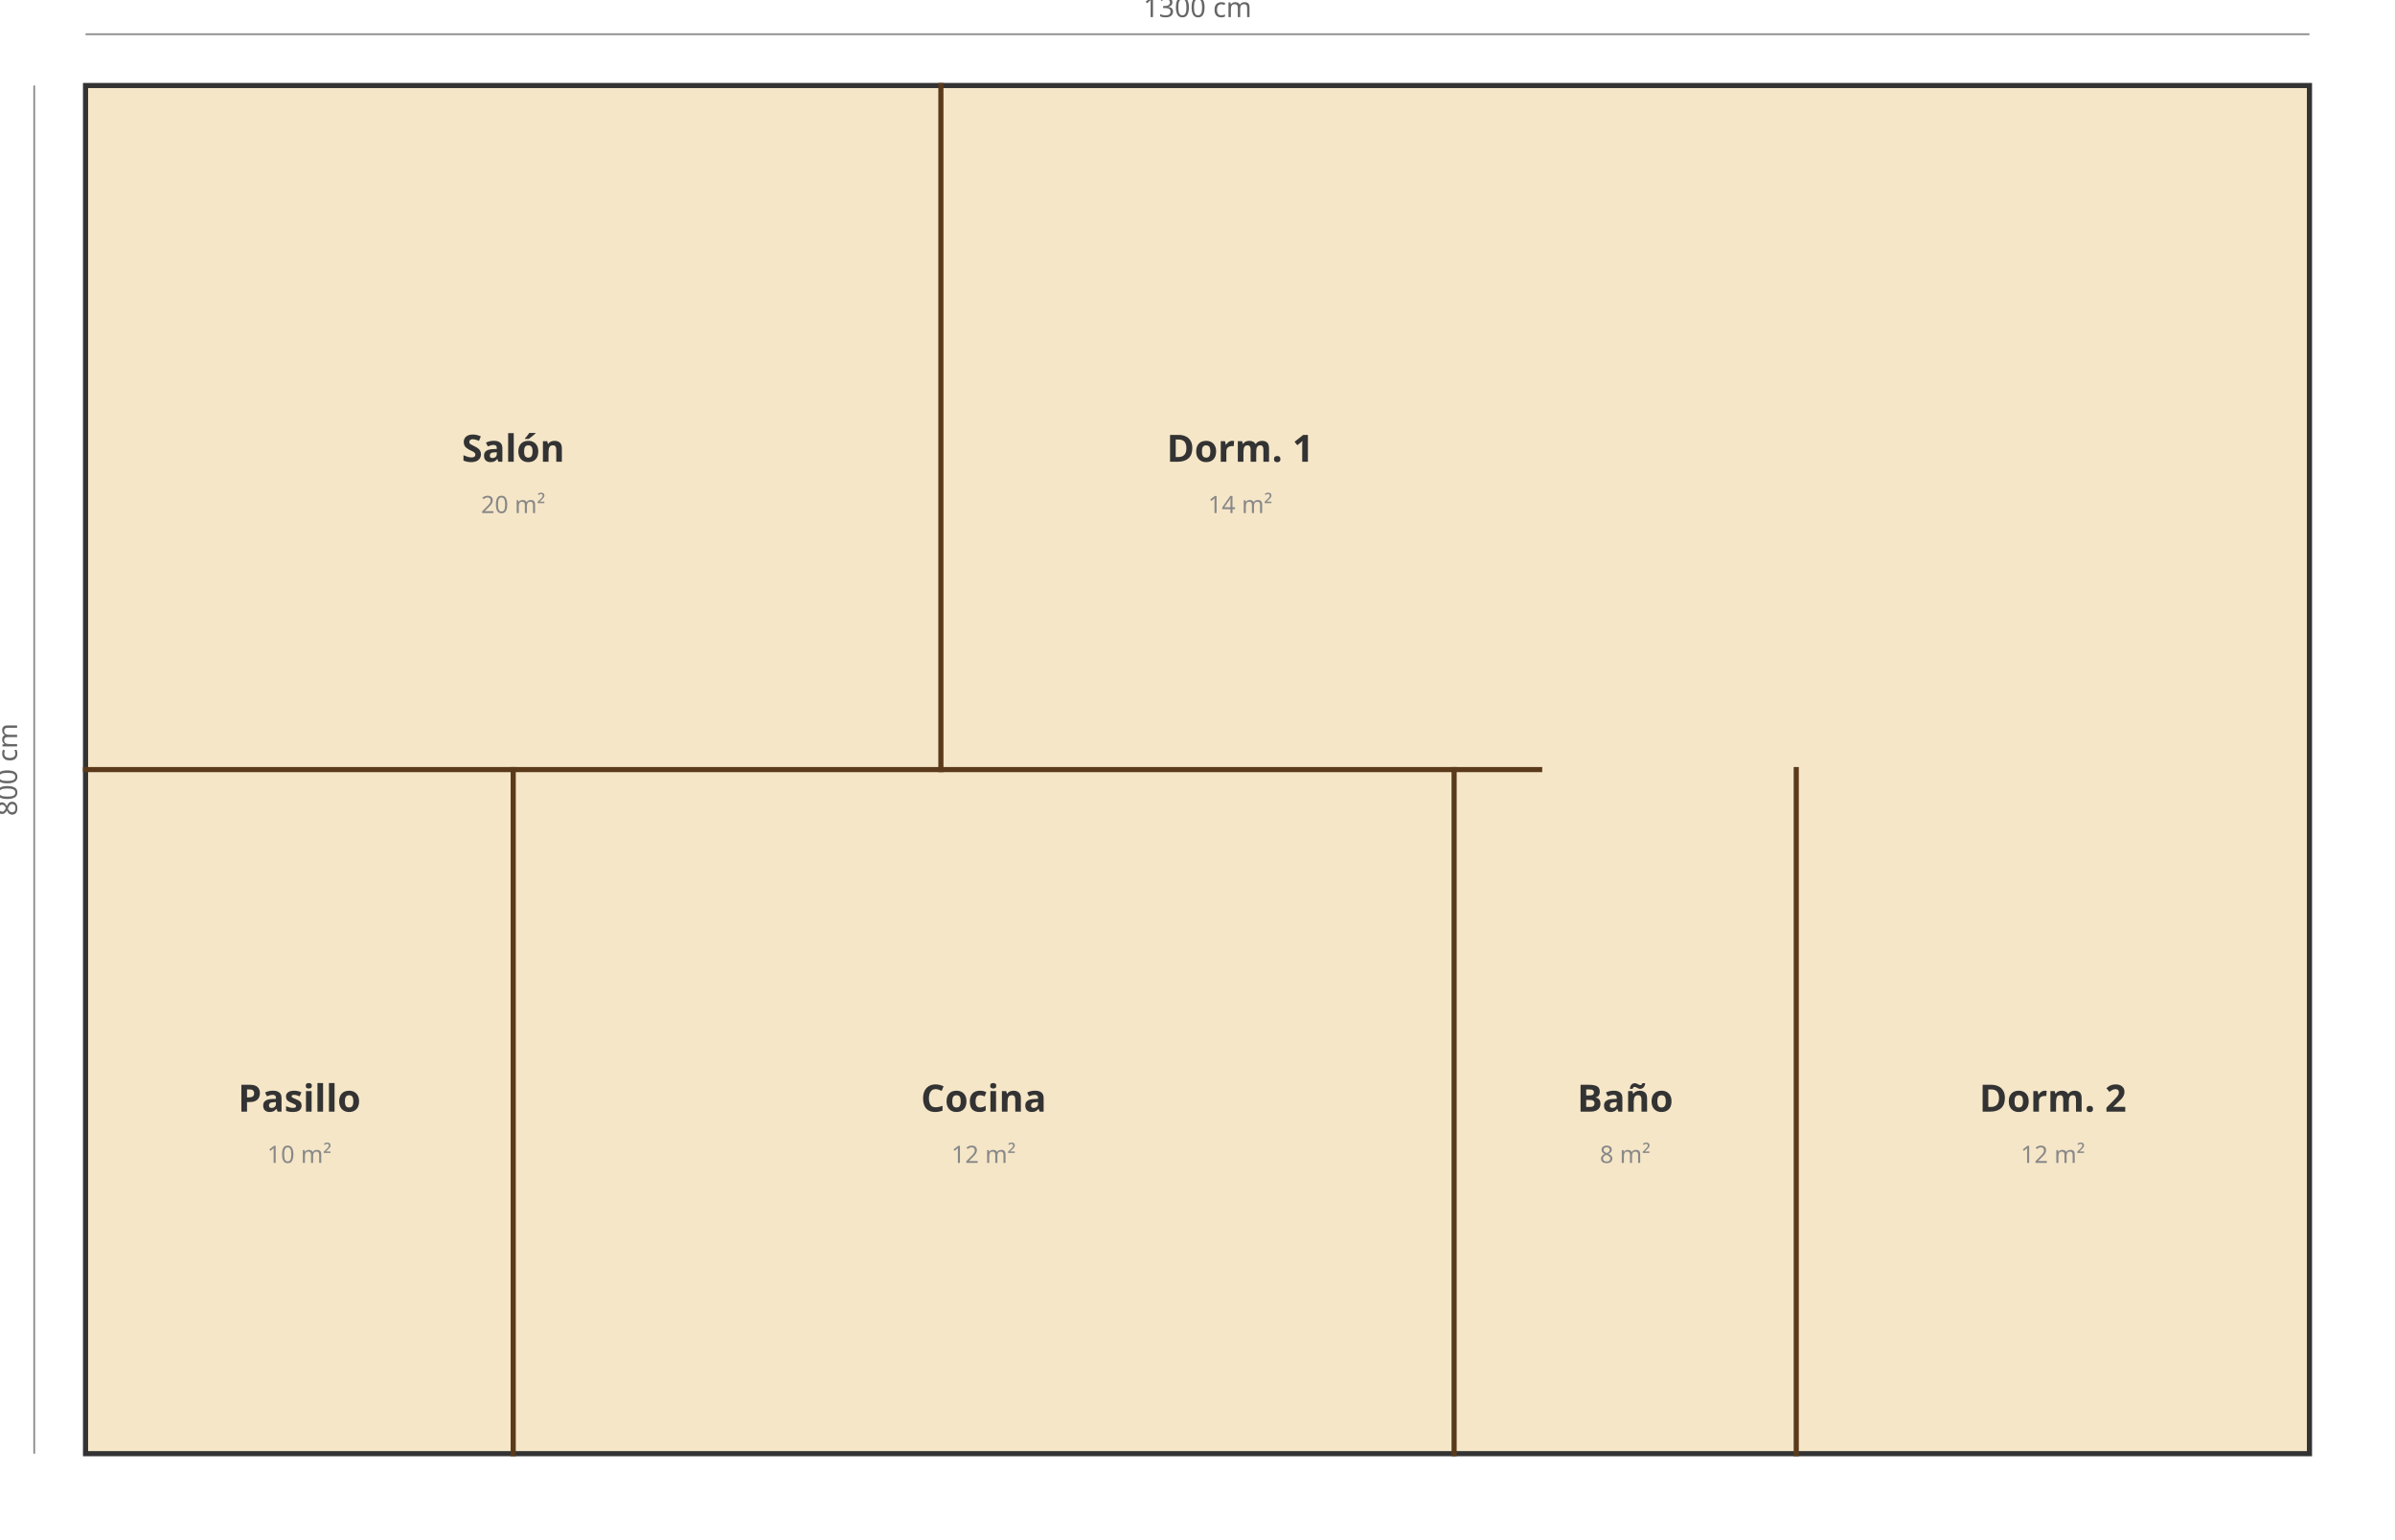
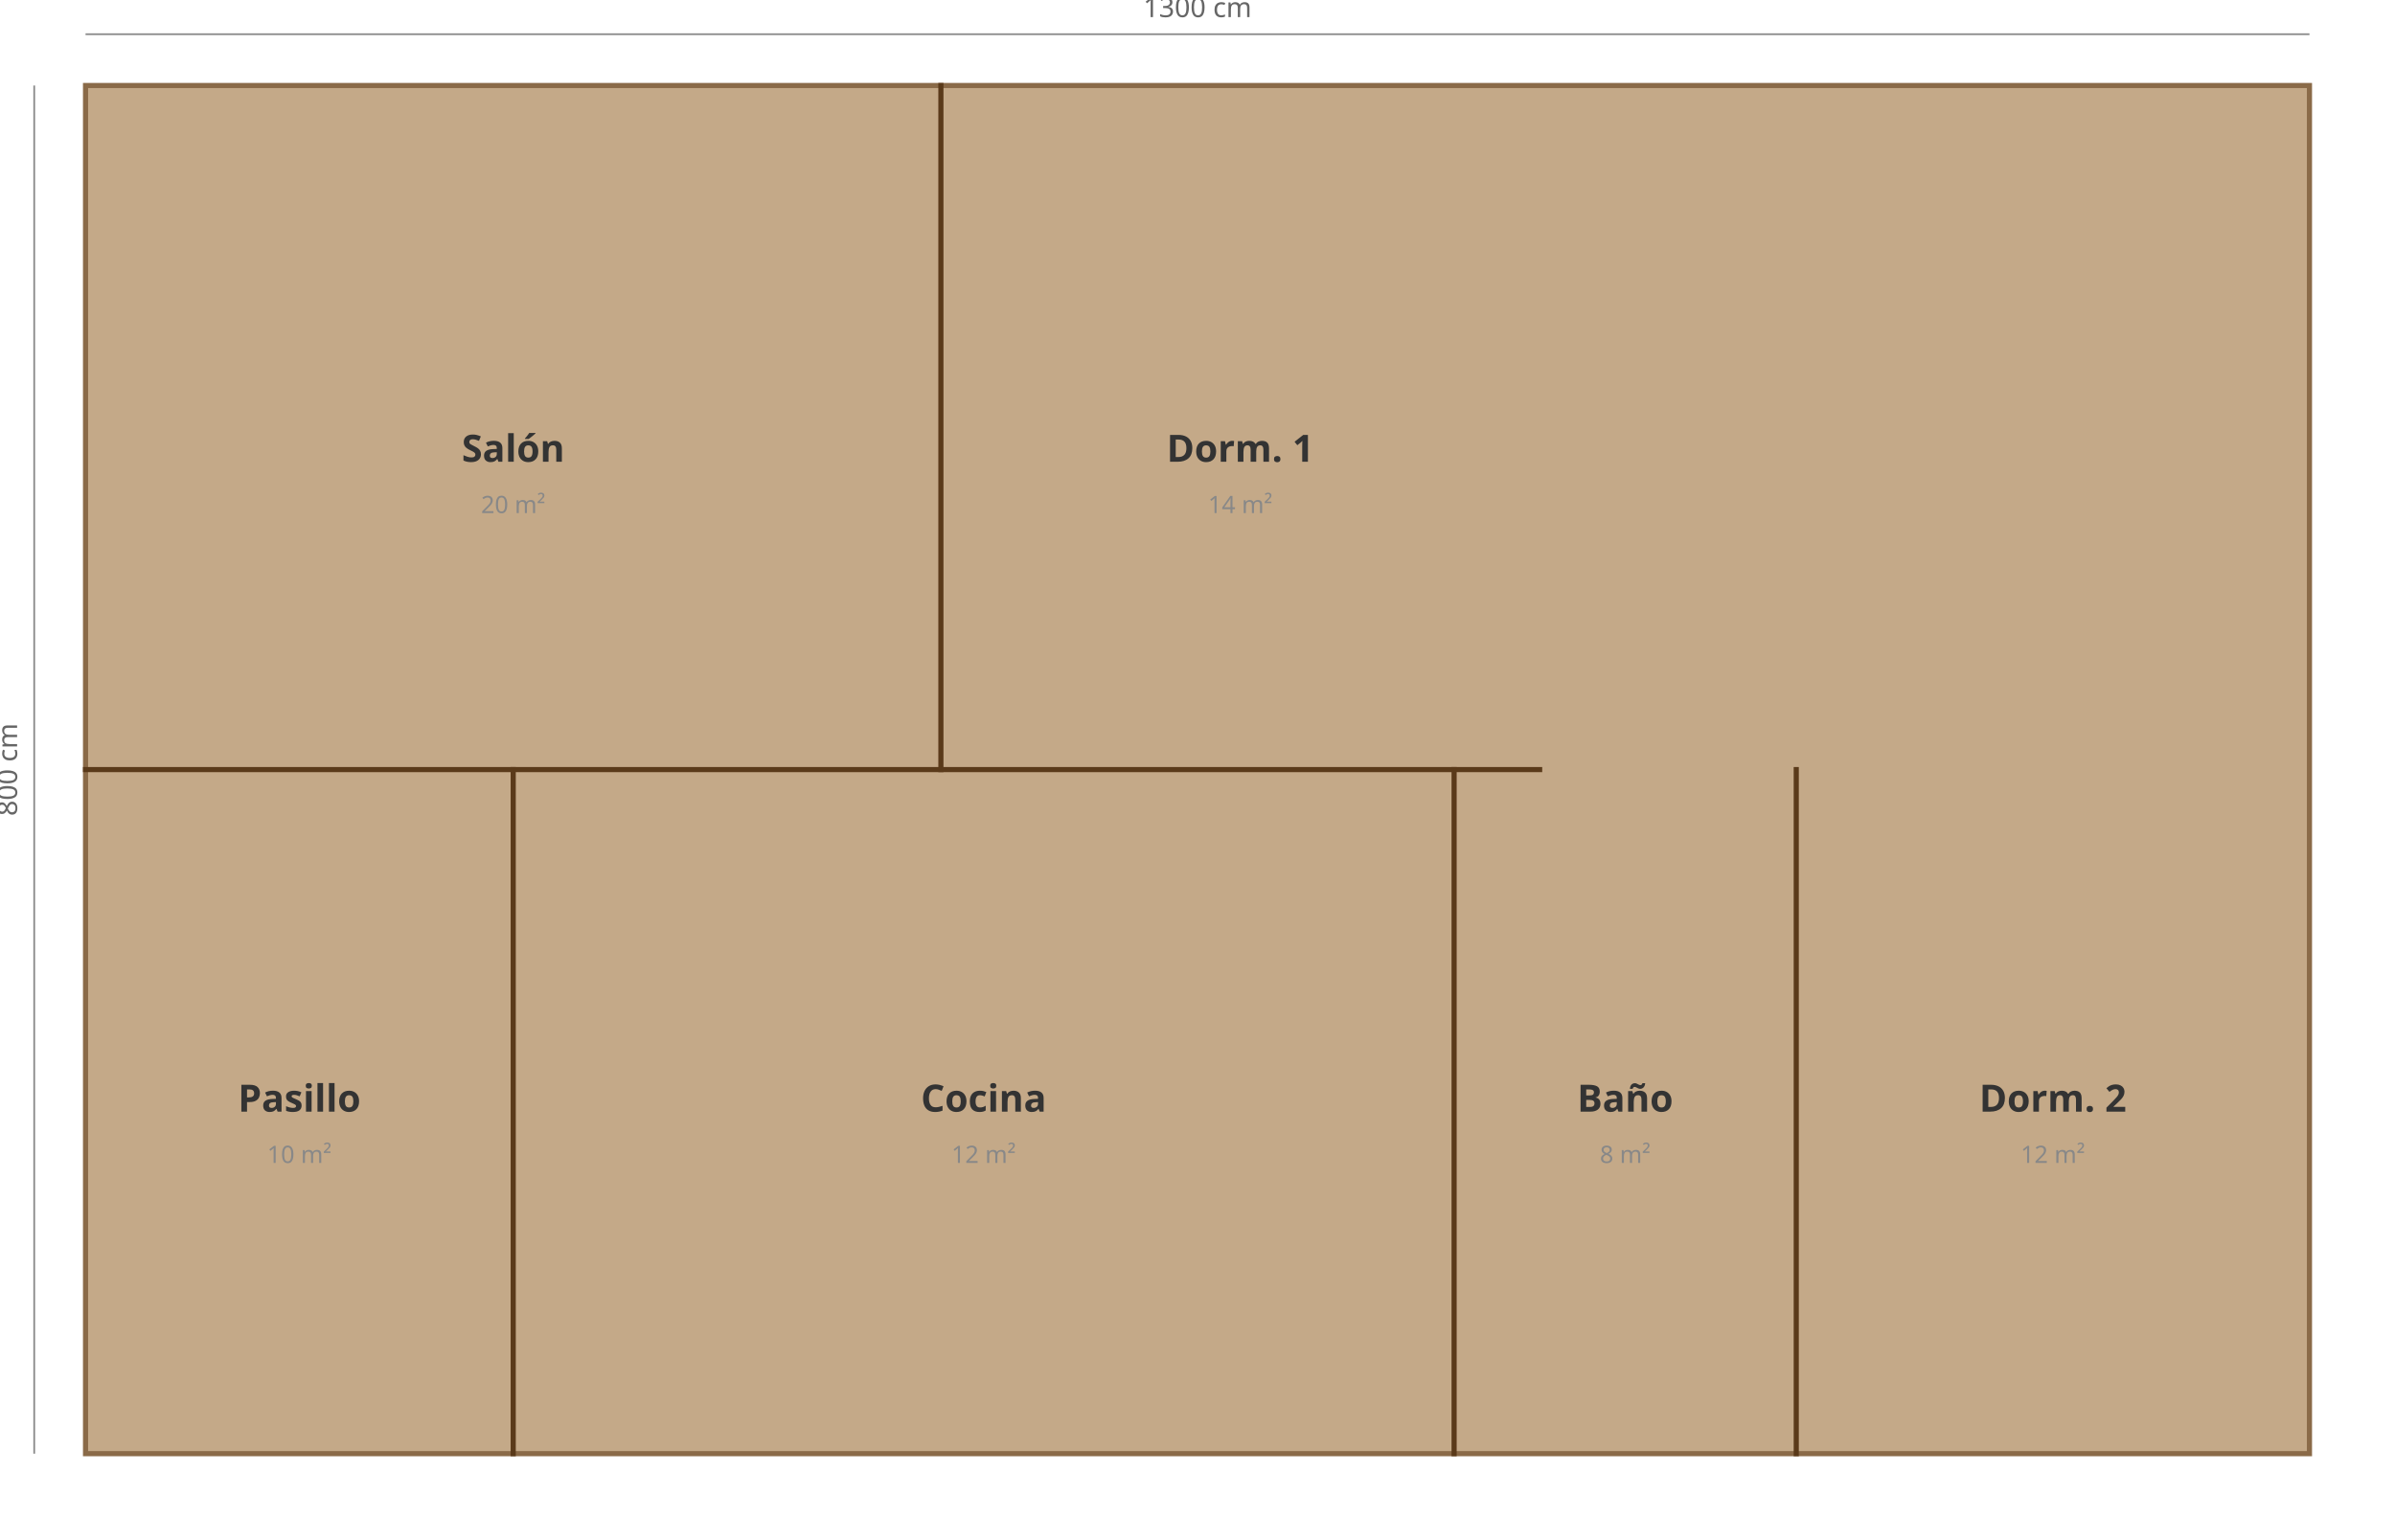
<svg xmlns="http://www.w3.org/2000/svg" viewBox="0 0 1400 900" width="1400" height="900">
-   <path d="M 50 50 L 1350 50 L 1350 850 L 50 850 Z" fill="#f5e6c8" stroke="#333" stroke-width="3" />
-   <line x1="50" y1="450" x2="900" y2="450" stroke="#5a3a1a" stroke-width="3" stroke-linecap="square" />
-   <line x1="550" y1="50" x2="550" y2="450" stroke="#5a3a1a" stroke-width="3" stroke-linecap="square" />
-   <line x1="850" y1="450" x2="850" y2="850" stroke="#5a3a1a" stroke-width="3" stroke-linecap="square" />
-   <line x1="1050" y1="450" x2="1050" y2="850" stroke="#5a3a1a" stroke-width="3" stroke-linecap="square" />
-   <line x1="300" y1="450" x2="300" y2="850" stroke="#5a3a1a" stroke-width="3" stroke-linecap="square" />
-   <text x="300" y="270" text-anchor="middle" font-family="sans-serif" font-size="22" font-weight="600" fill="#333">Salón</text>
-   <text x="725" y="270" text-anchor="middle" font-family="sans-serif" font-size="22" font-weight="600" fill="#333">Dorm. 1</text>
-   <text x="175" y="650" text-anchor="middle" font-family="sans-serif" font-size="22" font-weight="600" fill="#333">Pasillo</text>
-   <text x="575" y="650" text-anchor="middle" font-family="sans-serif" font-size="22" font-weight="600" fill="#333">Cocina</text>
-   <text x="950" y="650" text-anchor="middle" font-family="sans-serif" font-size="22" font-weight="600" fill="#333">Baño</text>
-   <text x="1200" y="650" text-anchor="middle" font-family="sans-serif" font-size="22" font-weight="600" fill="#333">Dorm. 2</text>
-   <text x="300" y="300" text-anchor="middle" font-family="sans-serif" font-size="14" fill="#888">20 m²</text>
-   <text x="725" y="300" text-anchor="middle" font-family="sans-serif" font-size="14" fill="#888">14 m²</text>
-   <text x="175" y="680" text-anchor="middle" font-family="sans-serif" font-size="14" fill="#888">10 m²</text>
-   <text x="575" y="680" text-anchor="middle" font-family="sans-serif" font-size="14" fill="#888">12 m²</text>
-   <text x="950" y="680" text-anchor="middle" font-family="sans-serif" font-size="14" fill="#888">8 m²</text>
-   <text x="1200" y="680" text-anchor="middle" font-family="sans-serif" font-size="14" fill="#888">12 m²</text>
-   <line x1="50" y1="20" x2="1350" y2="20" stroke="#888" stroke-width="1" />
-   <text x="700" y="10" text-anchor="middle" font-family="sans-serif" font-size="16" fill="#666">1300 cm</text>
-   <line x1="20" y1="50" x2="20" y2="850" stroke="#888" stroke-width="1" />
-   <text x="10" y="450" text-anchor="middle" font-family="sans-serif" font-size="16" fill="#666" transform="rotate(-90 10 450)">800 cm</text>
+   <path class="suelo" d="M 50 50 L 1350 50 L 1350 850 L 50 850 Z" fill="#c4a988" stroke="#8a6a48" stroke-width="3" />
+   <line class="pared" x1="50" y1="450" x2="900" y2="450" stroke="#5a3a1a" stroke-width="3" stroke-linecap="square" />
+   <line class="pared" x1="550" y1="50" x2="550" y2="450" stroke="#5a3a1a" stroke-width="3" stroke-linecap="square" />
+   <line class="pared" x1="850" y1="450" x2="850" y2="850" stroke="#5a3a1a" stroke-width="3" stroke-linecap="square" />
+   <line class="pared" x1="1050" y1="450" x2="1050" y2="850" stroke="#5a3a1a" stroke-width="3" stroke-linecap="square" />
+   <line class="pared" x1="300" y1="450" x2="300" y2="850" stroke="#5a3a1a" stroke-width="3" stroke-linecap="square" />
+   <text class="etiqueta" x="300" y="270" text-anchor="middle" font-family="sans-serif" font-size="22" font-weight="600" fill="#333">Salón</text>
+   <text class="etiqueta" x="725" y="270" text-anchor="middle" font-family="sans-serif" font-size="22" font-weight="600" fill="#333">Dorm. 1</text>
+   <text class="etiqueta" x="175" y="650" text-anchor="middle" font-family="sans-serif" font-size="22" font-weight="600" fill="#333">Pasillo</text>
+   <text class="etiqueta" x="575" y="650" text-anchor="middle" font-family="sans-serif" font-size="22" font-weight="600" fill="#333">Cocina</text>
+   <text class="etiqueta" x="950" y="650" text-anchor="middle" font-family="sans-serif" font-size="22" font-weight="600" fill="#333">Baño</text>
+   <text class="etiqueta" x="1200" y="650" text-anchor="middle" font-family="sans-serif" font-size="22" font-weight="600" fill="#333">Dorm. 2</text>
+   <text class="etiqueta" x="300" y="300" text-anchor="middle" font-family="sans-serif" font-size="14" fill="#888">20 m²</text>
+   <text class="etiqueta" x="725" y="300" text-anchor="middle" font-family="sans-serif" font-size="14" fill="#888">14 m²</text>
+   <text class="etiqueta" x="175" y="680" text-anchor="middle" font-family="sans-serif" font-size="14" fill="#888">10 m²</text>
+   <text class="etiqueta" x="575" y="680" text-anchor="middle" font-family="sans-serif" font-size="14" fill="#888">12 m²</text>
+   <text class="etiqueta" x="950" y="680" text-anchor="middle" font-family="sans-serif" font-size="14" fill="#888">8 m²</text>
+   <text class="etiqueta" x="1200" y="680" text-anchor="middle" font-family="sans-serif" font-size="14" fill="#888">12 m²</text>
+   <line class="cota" x1="50" y1="20" x2="1350" y2="20" stroke="#888" stroke-width="1" />
+   <text class="etiqueta" x="700" y="10" text-anchor="middle" font-family="sans-serif" font-size="16" fill="#666">1300 cm</text>
+   <line class="cota" x1="20" y1="50" x2="20" y2="850" stroke="#888" stroke-width="1" />
+   <text class="etiqueta" x="10" y="450" text-anchor="middle" font-family="sans-serif" font-size="16" fill="#666" transform="rotate(-90 10 450)">800 cm</text>
</svg>
